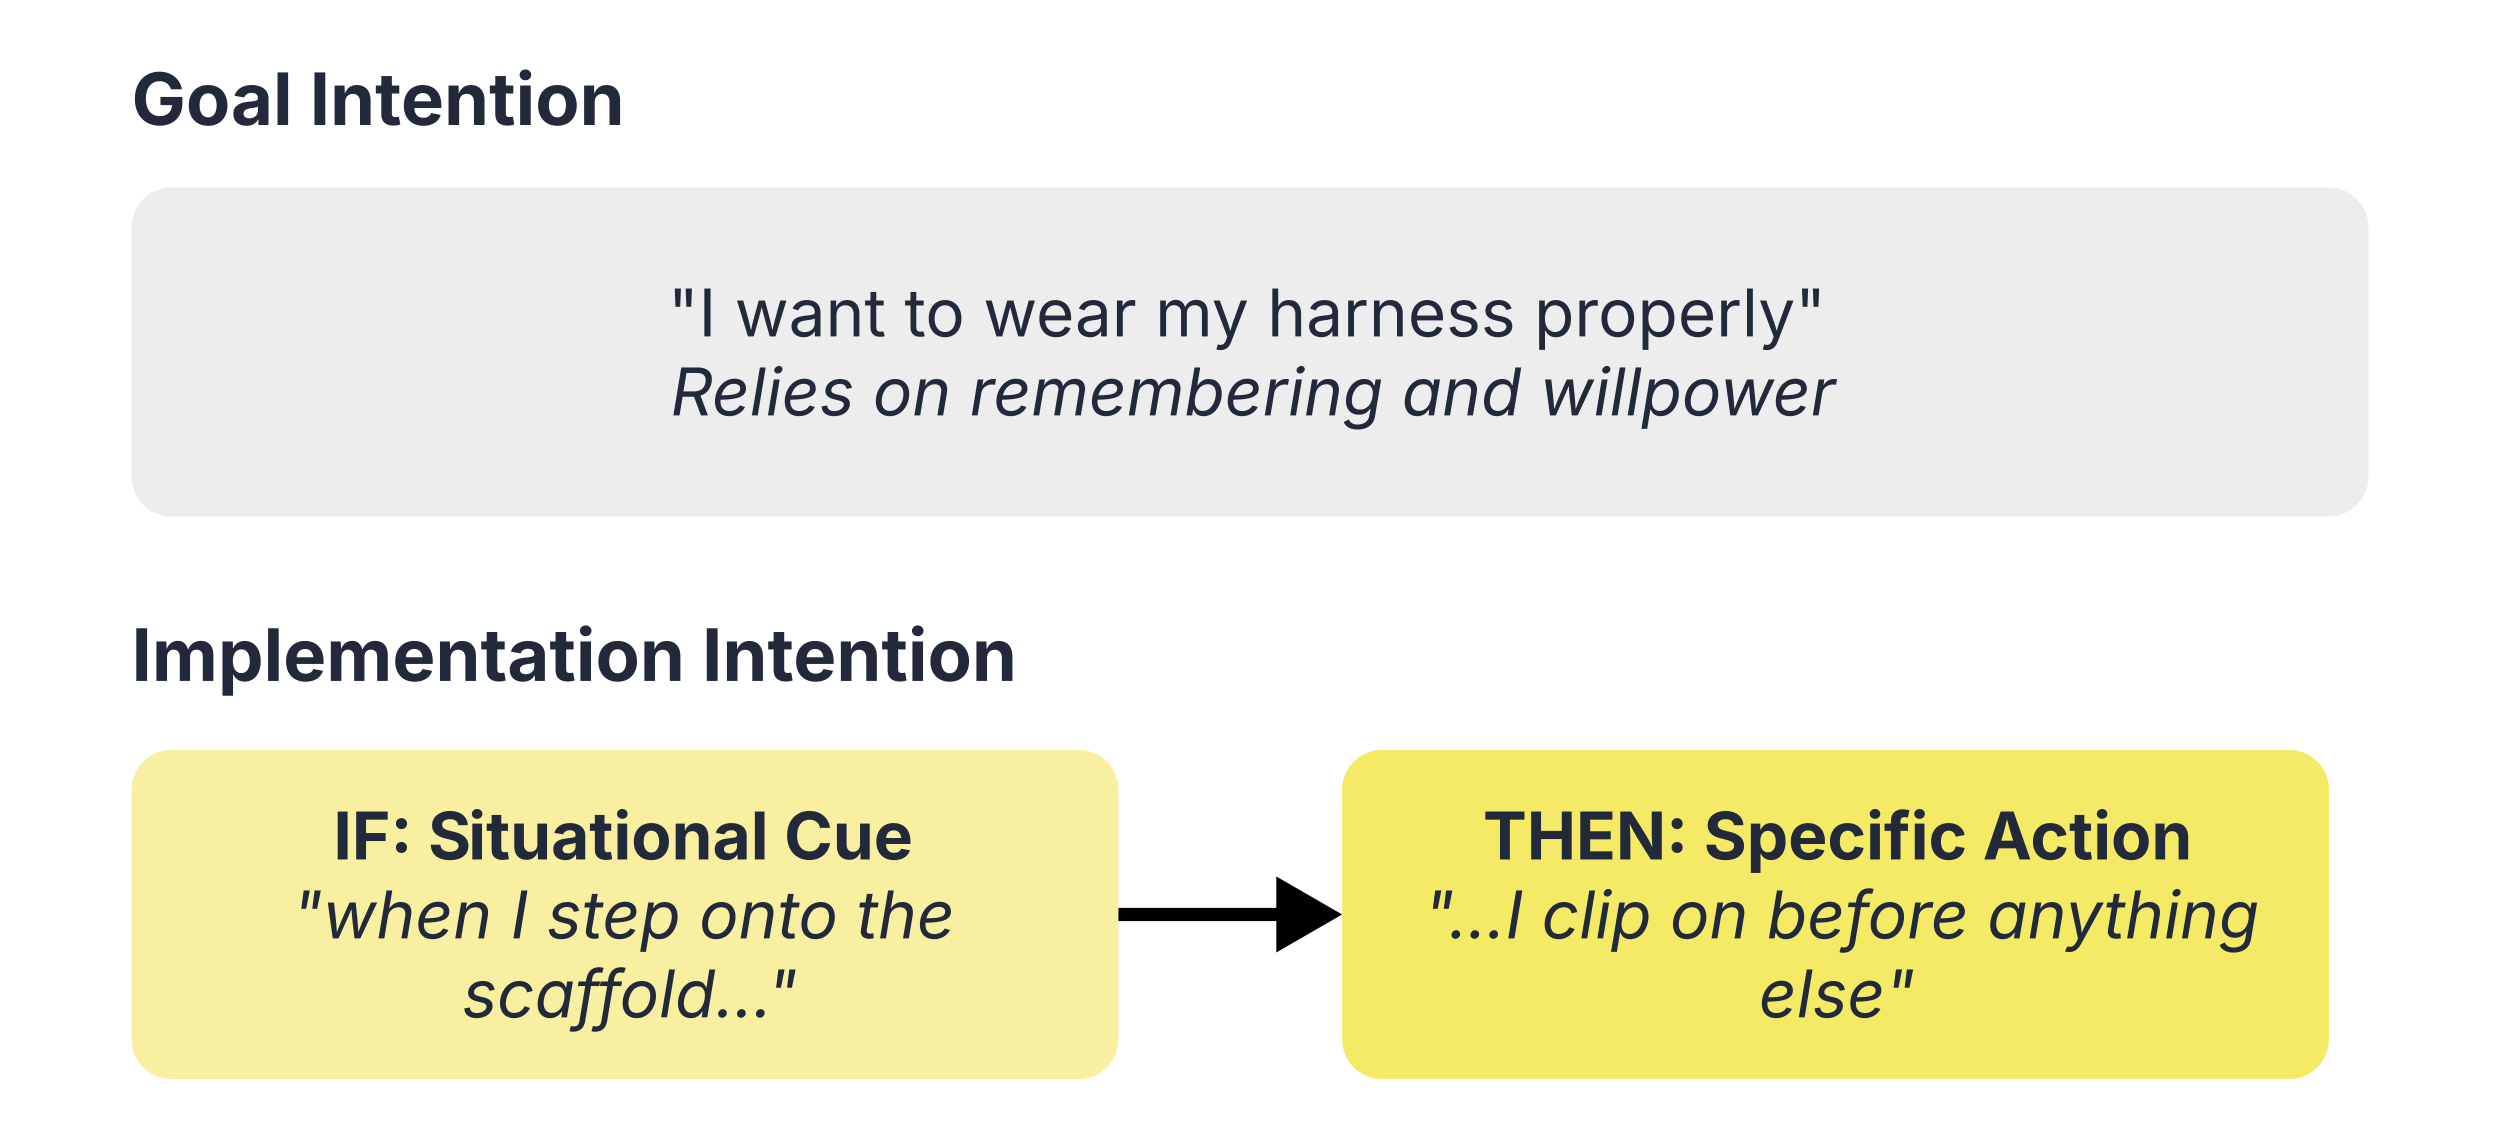
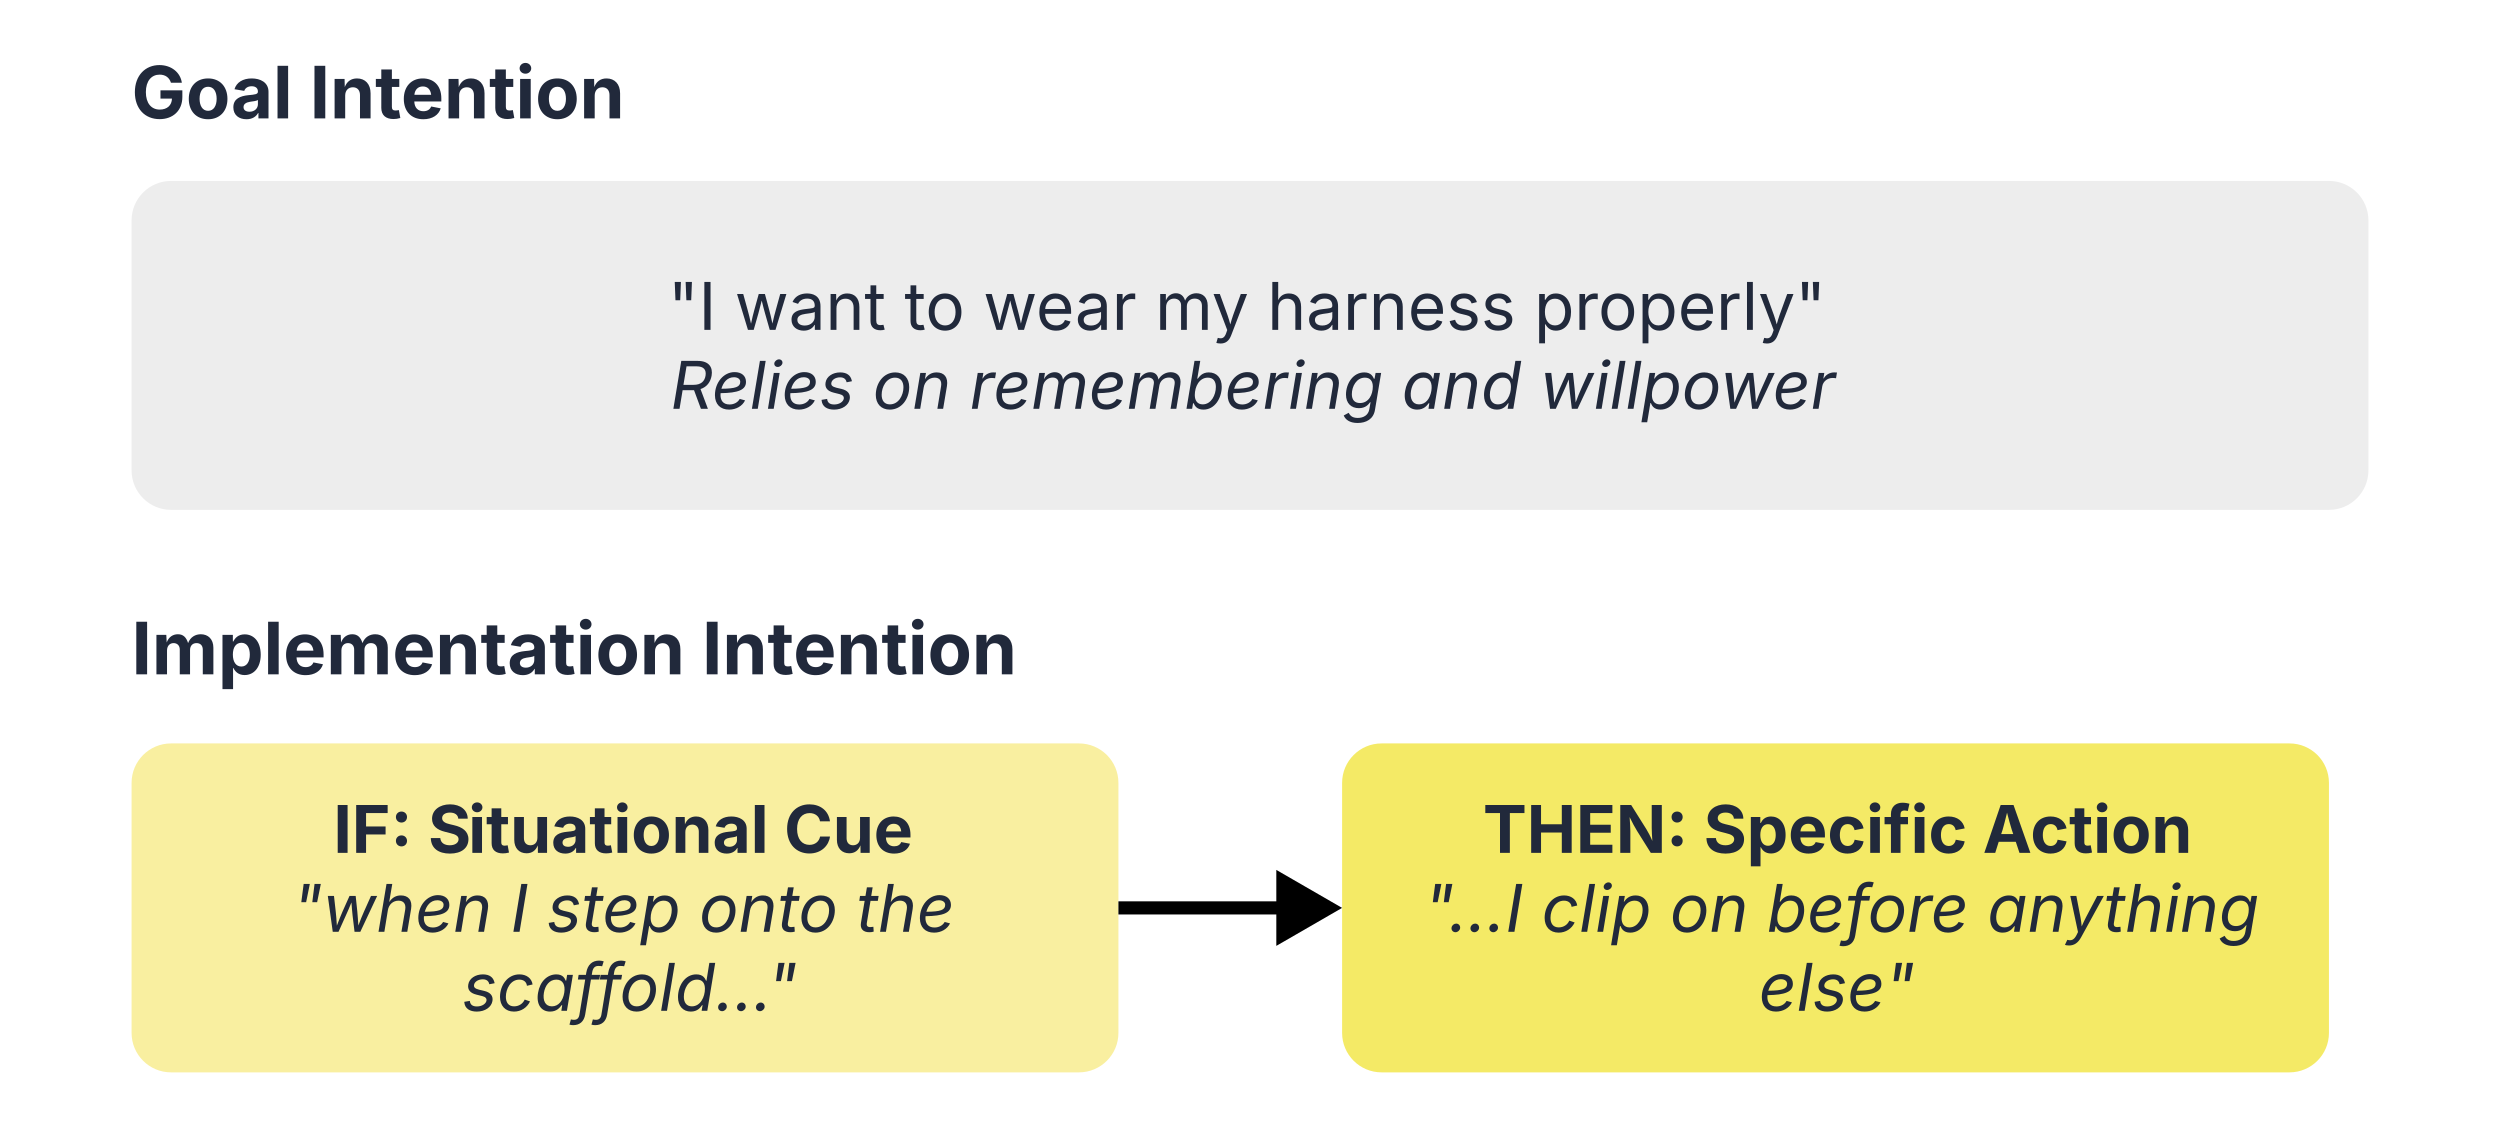
- <svg xmlns="http://www.w3.org/2000/svg" viewBox="0 92 380 172" fill="none">
+ <svg xmlns="http://www.w3.org/2000/svg" viewBox="0 93 380 171" fill="none">
+   <style>text{font-family:Inter,Helvetica,Arial,sans-serif}</style>
  <rect width="380" height="300" fill="white" />
-   <text fill="#21293B" style="white-space: pre" xml:space="preserve" font-family="Inter, Helvetica, Arial, sans-serif" font-size="11" font-weight="bold" letter-spacing="0em">
+   <text fill="#21293B" style="white-space: pre" xml:space="preserve" font-family="Inter" font-size="11" font-weight="bold" letter-spacing="0em">
    <tspan x="20" y="111">Goal Intention</tspan>
  </text>
  <rect x="20" y="120.5" width="340" height="50" rx="6" fill="#EDEDED" />
-   <text fill="#21293B" style="white-space: pre" xml:space="preserve" font-family="Inter, Helvetica, Arial, sans-serif" font-size="10" letter-spacing="0em">
+   <text fill="#21293B" style="white-space: pre" xml:space="preserve" font-family="Inter" font-size="10" letter-spacing="0em">
    <tspan x="101.533" y="143.136">"I want to wear my harness properly" 
</tspan>
  </text>
-   <text fill="#21293B" style="white-space: pre" xml:space="preserve" font-family="Inter, Helvetica, Arial, sans-serif" font-size="10" font-style="italic" letter-spacing="0em">
+   <text fill="#21293B" style="white-space: pre" xml:space="preserve" font-family="Inter" font-size="10" font-style="italic" letter-spacing="0em">
    <tspan x="101.929" y="155.136">Relies on remembering and willpower</tspan>
  </text>
-   <text fill="#21293B" style="white-space: pre" xml:space="preserve" font-family="Inter, Helvetica, Arial, sans-serif" font-size="11" font-weight="bold" letter-spacing="0em">
+   <text fill="#21293B" style="white-space: pre" xml:space="preserve" font-family="Inter" font-size="11" font-weight="bold" letter-spacing="0em">
    <tspan x="20" y="195.5">Implementation Intention</tspan>
  </text>
  <rect x="20" y="206" width="150" height="50" rx="6" fill="#F9EFA0" />
-   <text fill="#21293B" style="white-space: pre" xml:space="preserve" font-family="Inter, Helvetica, Arial, sans-serif" font-size="10" font-weight="bold" letter-spacing="0em">
+   <text fill="#21293B" style="white-space: pre" xml:space="preserve" font-family="Inter" font-size="10" font-weight="bold" letter-spacing="0em">
    <tspan x="50.674" y="222.636">IF: S</tspan>
  </text>
-   <text fill="#21293B" style="white-space: pre" xml:space="preserve" font-family="Inter, Helvetica, Arial, sans-serif" font-size="10" font-weight="bold" letter-spacing="0em">
+   <text fill="#21293B" style="white-space: pre" xml:space="preserve" font-family="Inter" font-size="10" font-weight="bold" letter-spacing="0em">
    <tspan x="71.172" y="222.636">ituational Cue
</tspan>
  </text>
-   <text fill="#21293B" style="white-space: pre" xml:space="preserve" font-family="Inter, Helvetica, Arial, sans-serif" font-size="10" font-style="italic" letter-spacing="0em">
+   <text fill="#21293B" style="white-space: pre" xml:space="preserve" font-family="Inter" font-size="10" font-style="italic" letter-spacing="0em">
    <tspan x="44.375" y="234.636">"when I step onto the </tspan>
    <tspan x="70.273" y="246.636">scaffold..."</tspan>
  </text>
  <rect x="204" y="206" width="150" height="50" rx="6" fill="#F4EA66" />
-   <text fill="#21293B" style="white-space: pre" xml:space="preserve" font-family="Inter, Helvetica, Arial, sans-serif" font-size="10" font-weight="bold" letter-spacing="0em">
+   <text fill="#21293B" style="white-space: pre" xml:space="preserve" font-family="Inter" font-size="10" font-weight="bold" letter-spacing="0em">
    <tspan x="225.406" y="222.636">THEN: Specific Action
</tspan>
  </text>
-   <text fill="#21293B" style="white-space: pre" xml:space="preserve" font-family="Inter, Helvetica, Arial, sans-serif" font-size="10" font-style="italic" letter-spacing="0em">
+   <text fill="#21293B" style="white-space: pre" xml:space="preserve" font-family="Inter" font-size="10" font-style="italic" letter-spacing="0em">
    <tspan x="216.368" y="234.636">"...I clip on before anything </tspan>
    <tspan x="267.345" y="246.636">else"</tspan>
  </text>
  <path d="M204 231L194 225.226V236.774L204 231ZM170 231V232H195V231V230H170V231Z" fill="black" />
</svg>
